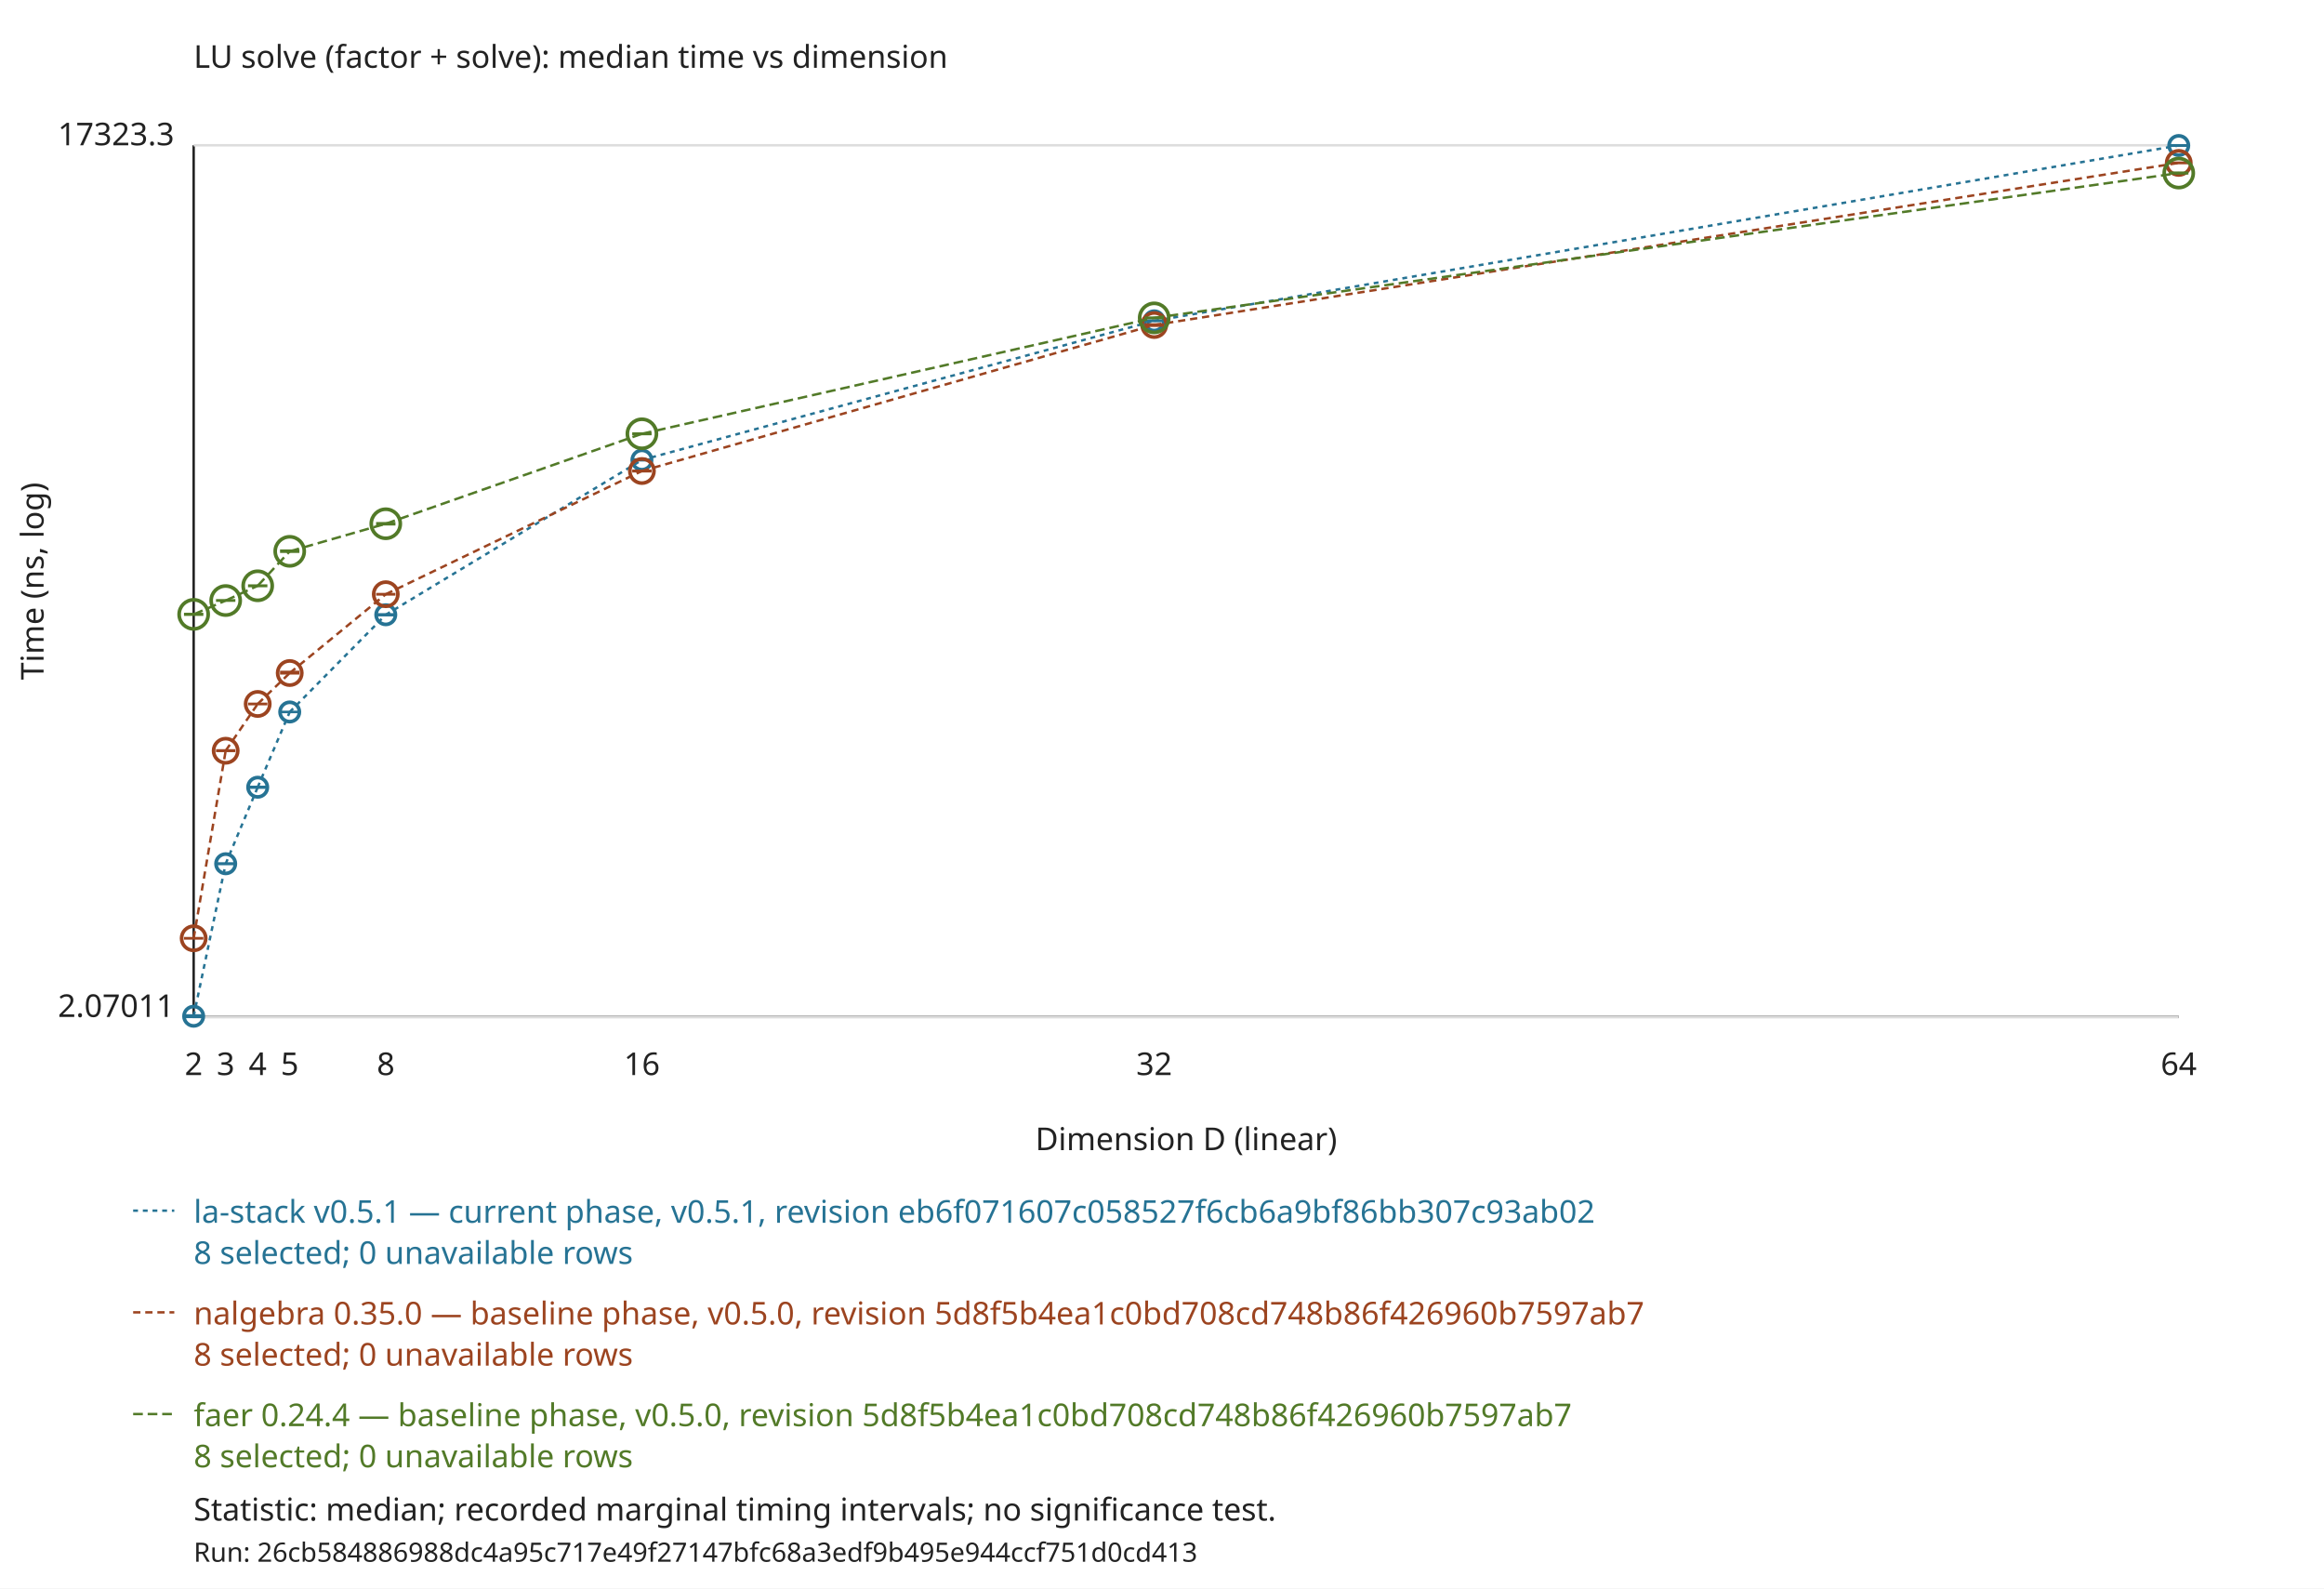
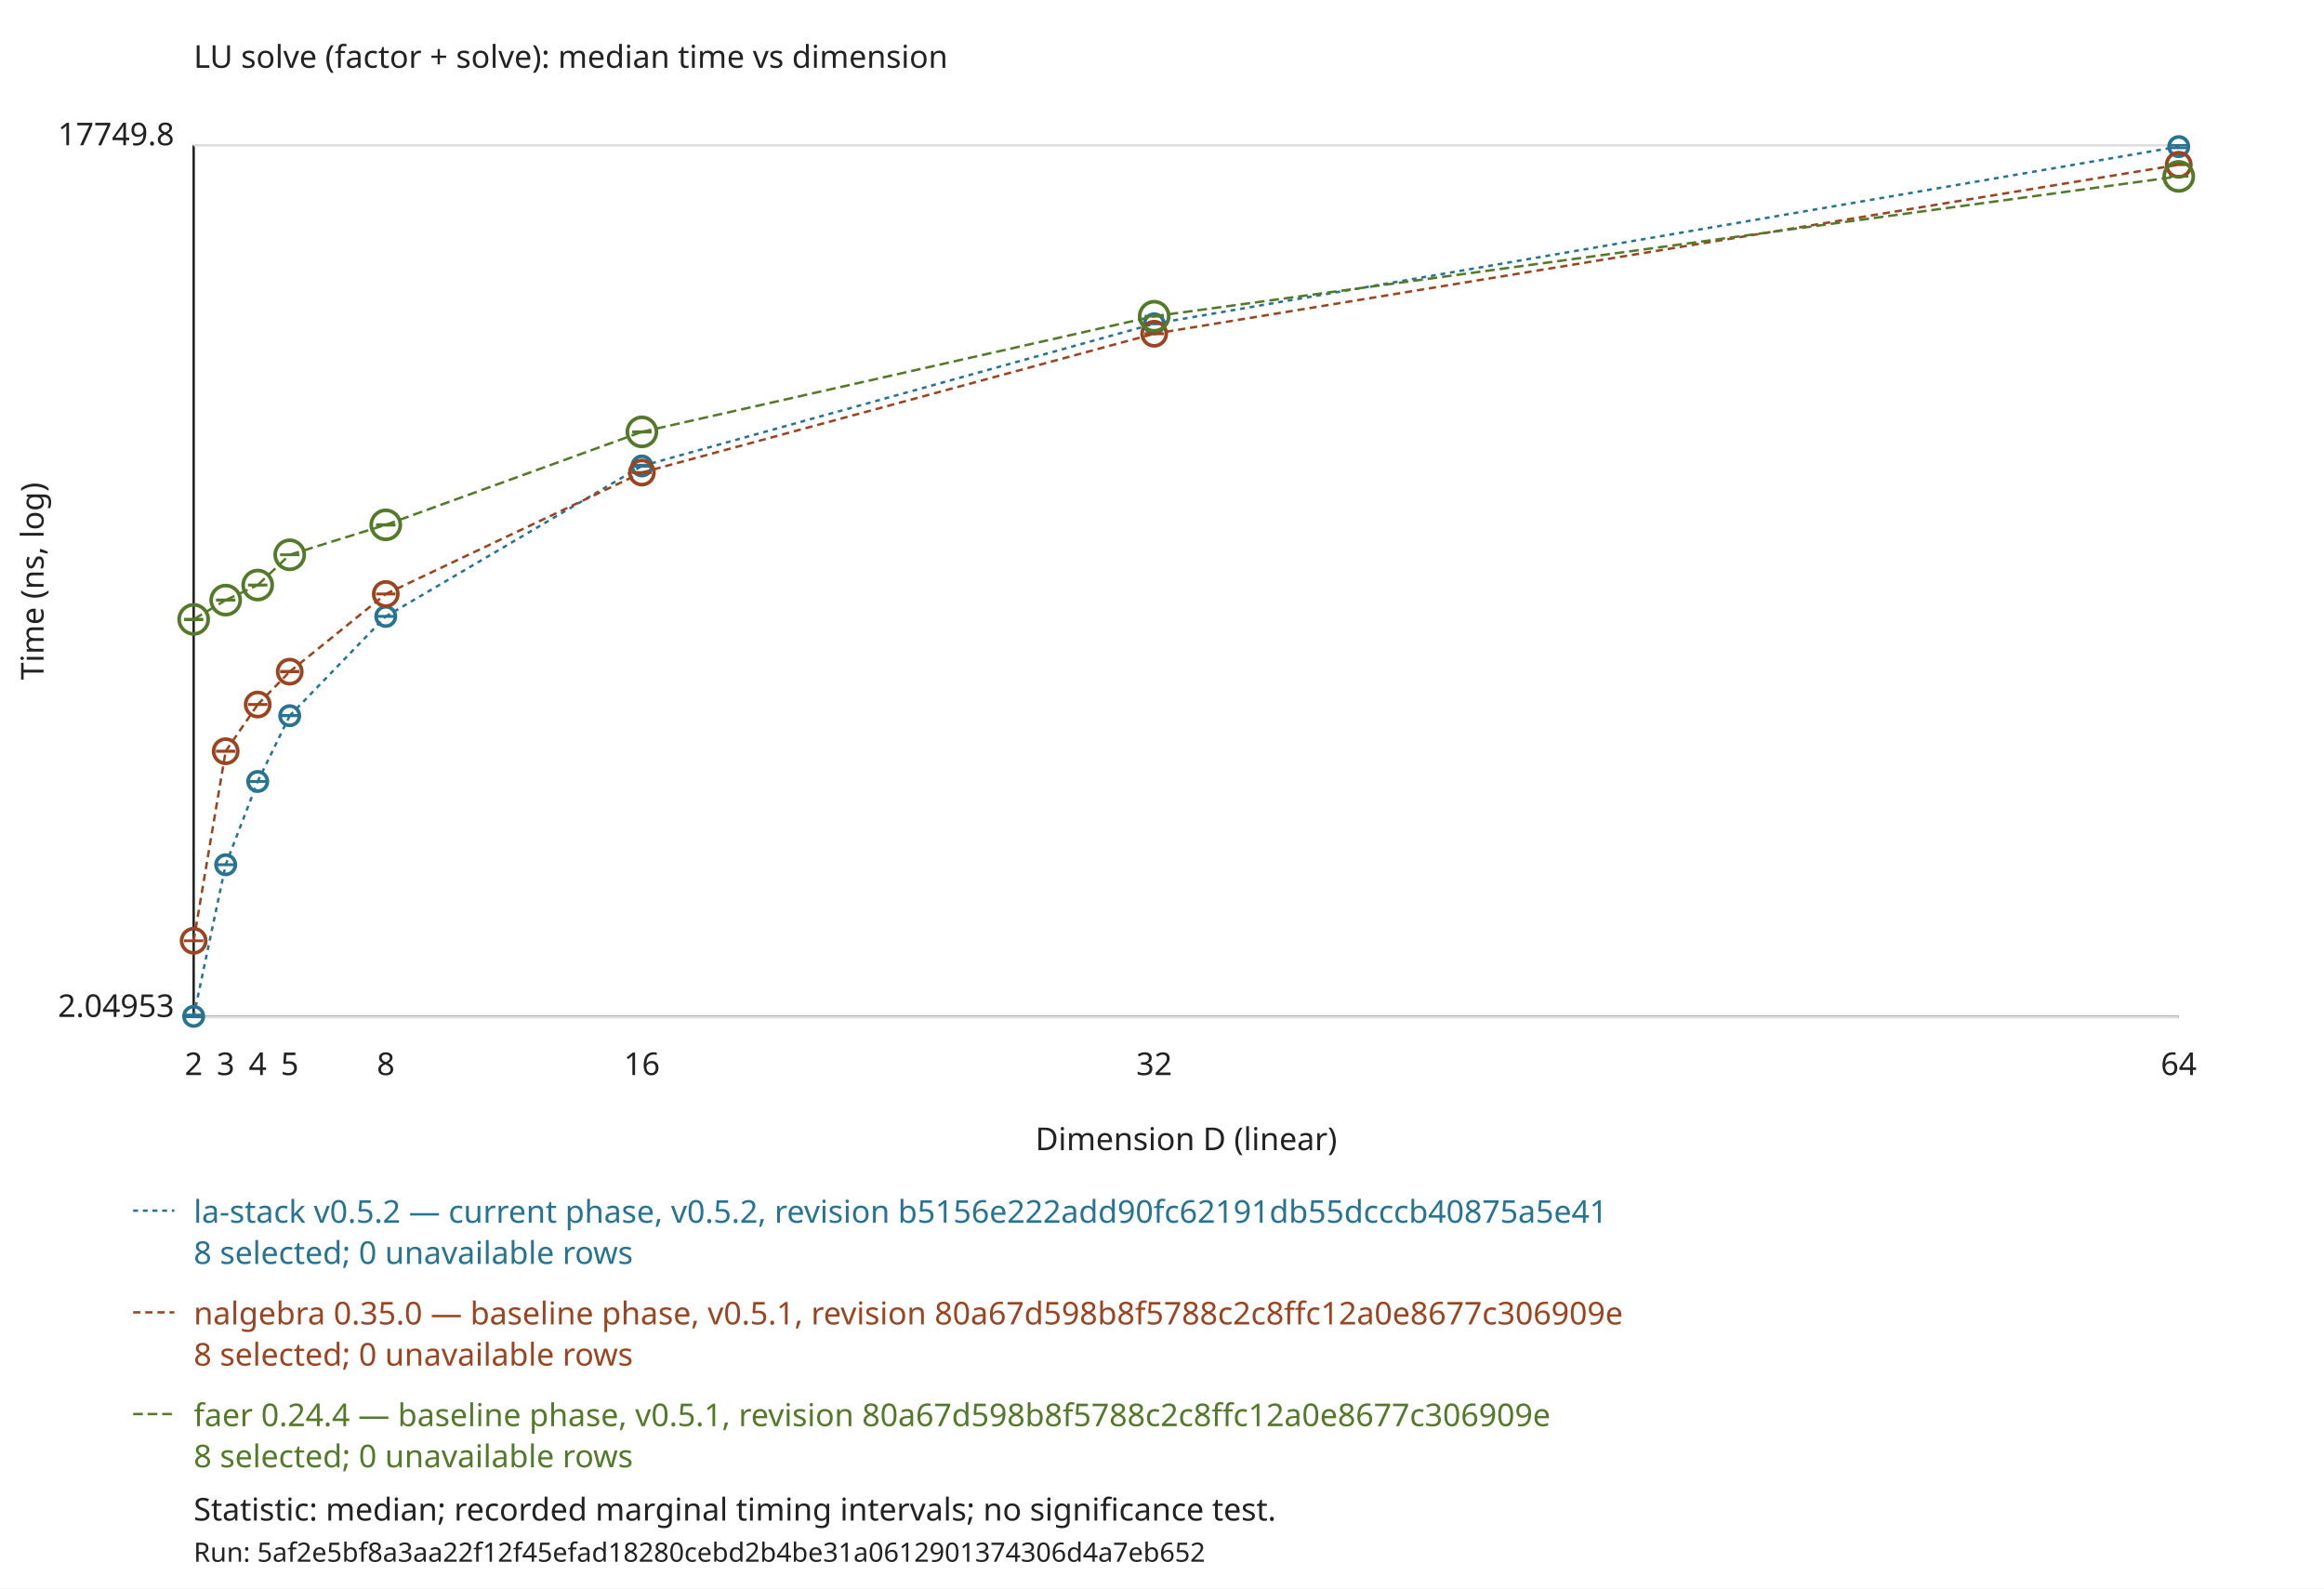
- <svg xmlns="http://www.w3.org/2000/svg" width="960" height="656" viewBox="0 0 960 656" role="img" aria-labelledby="title description" data-run-id="26cb584886988dc4a95c717e49f27147bfc68a3edf9b495e944ccf751d0cd413">
+ <svg xmlns="http://www.w3.org/2000/svg" width="960" height="656" viewBox="0 0 960 656" role="img" aria-labelledby="title description" data-run-id="5af2e5bf8a3aa22f12f45efad18280cebd2b4be31a0612901374306d4a7eb652">
  <rect width="960" height="656" fill="#ffffff" />
  <g font-family="sans-serif" font-size="13" fill="#222222">
    <text x="80" y="28">LU solve (factor + solve): median time vs dimension</text>
    <path d="M 80 60 V 420 H 900" stroke="#222222" fill="none" />
    <text x="490" y="475" text-anchor="middle">Dimension D (linear)</text>
    <text transform="translate(18 240) rotate(-90)" text-anchor="middle">Time (ns, log)</text>
    <text x="80" y="444" text-anchor="middle">2</text>
    <text x="93.226" y="444" text-anchor="middle">3</text>
    <text x="106.452" y="444" text-anchor="middle">4</text>
    <text x="119.677" y="444" text-anchor="middle">5</text>
    <text x="159.355" y="444" text-anchor="middle">8</text>
    <text x="265.161" y="444" text-anchor="middle">16</text>
    <text x="476.774" y="444" text-anchor="middle">32</text>
    <text x="900" y="444" text-anchor="middle">64</text>
    <path d="M 80 420 H 900" stroke="#dddddd" />
-     <text x="72" y="420" text-anchor="end">2.07011</text>
+     <text x="72" y="420" text-anchor="end">2.04953</text>
    <path d="M 80 60 H 900" stroke="#dddddd" />
-     <text x="72" y="60" text-anchor="end">17323.3</text>
+     <text x="72" y="60" text-anchor="end">17749.8</text>
    <g stroke="#267394" fill="#267394" stroke-dasharray="2 2" data-series="la-stack current">
-       <path d="M 80 420 V 419.367 M 76 420 H 84 M 76 419.367 H 84" stroke-dasharray="none" />
-       <circle cx="80" cy="419.695" r="4" fill="none" stroke-width="1.5" stroke-dasharray="none" />
-       <path d="M 80 419.695 L 93.226 356.724" fill="none" />
-       <path d="M 93.226 356.843 V 356.594 M 89.226 356.843 H 97.226 M 89.226 356.594 H 97.226" stroke-dasharray="none" />
-       <circle cx="93.226" cy="356.724" r="4" fill="none" stroke-width="1.5" stroke-dasharray="none" />
-       <path d="M 93.226 356.724 L 106.452 325.122" fill="none" />
-       <path d="M 106.452 325.295 V 324.976 M 102.452 325.295 H 110.452 M 102.452 324.976 H 110.452" stroke-dasharray="none" />
-       <circle cx="106.452" cy="325.122" r="4" fill="none" stroke-width="1.5" stroke-dasharray="none" />
-       <path d="M 106.452 325.122 L 119.677 294.039" fill="none" />
-       <path d="M 119.677 294.064 V 294.005 M 115.677 294.064 H 123.677 M 115.677 294.005 H 123.677" stroke-dasharray="none" />
-       <circle cx="119.677" cy="294.039" r="4" fill="none" stroke-width="1.5" stroke-dasharray="none" />
-       <path d="M 119.677 294.039 L 159.355 253.891" fill="none" />
-       <path d="M 159.355 254.077 V 253.728 M 155.355 254.077 H 163.355 M 155.355 253.728 H 163.355" stroke-dasharray="none" />
-       <circle cx="159.355" cy="253.891" r="4" fill="none" stroke-width="1.5" stroke-dasharray="none" />
-       <path d="M 159.355 253.891 L 265.161 189.983" fill="none" />
-       <path d="M 265.161 190.096 V 189.783 M 261.161 190.096 H 269.161 M 261.161 189.783 H 269.161" stroke-dasharray="none" />
-       <circle cx="265.161" cy="189.983" r="4" fill="none" stroke-width="1.5" stroke-dasharray="none" />
-       <path d="M 265.161 189.983 L 476.774 132.51" fill="none" />
-       <path d="M 476.774 132.582 V 132.377 M 472.774 132.582 H 480.774 M 472.774 132.377 H 480.774" stroke-dasharray="none" />
-       <circle cx="476.774" cy="132.51" r="4" fill="none" stroke-width="1.5" stroke-dasharray="none" />
-       <path d="M 476.774 132.51 L 900 60.095" fill="none" />
-       <path d="M 900 60.171 V 60 M 896 60.171 H 904 M 896 60 H 904" stroke-dasharray="none" />
-       <circle cx="900" cy="60.095" r="4" fill="none" stroke-width="1.5" stroke-dasharray="none" />
+       <path d="M 80 420 V 419.142 M 76 420 H 84 M 76 419.142 H 84" stroke-dasharray="none" />
+       <circle cx="80" cy="419.748" r="4" fill="none" stroke-width="1.5" stroke-dasharray="none" />
+       <path d="M 80 419.748 L 93.226 357.135" fill="none" />
+       <path d="M 93.226 357.214 V 357.033 M 89.226 357.214 H 97.226 M 89.226 357.033 H 97.226" stroke-dasharray="none" />
+       <circle cx="93.226" cy="357.135" r="4" fill="none" stroke-width="1.5" stroke-dasharray="none" />
+       <path d="M 93.226 357.135 L 106.452 322.744" fill="none" />
+       <path d="M 106.452 322.82 V 322.67 M 102.452 322.82 H 110.452 M 102.452 322.67 H 110.452" stroke-dasharray="none" />
+       <circle cx="106.452" cy="322.744" r="4" fill="none" stroke-width="1.5" stroke-dasharray="none" />
+       <path d="M 106.452 322.744 L 119.677 295.59" fill="none" />
+       <path d="M 119.677 295.668 V 295.391 M 115.677 295.668 H 123.677 M 115.677 295.391 H 123.677" stroke-dasharray="none" />
+       <circle cx="119.677" cy="295.59" r="4" fill="none" stroke-width="1.5" stroke-dasharray="none" />
+       <path d="M 119.677 295.59 L 159.355 254.586" fill="none" />
+       <path d="M 159.355 254.654 V 254.461 M 155.355 254.654 H 163.355 M 155.355 254.461 H 163.355" stroke-dasharray="none" />
+       <circle cx="159.355" cy="254.586" r="4" fill="none" stroke-width="1.5" stroke-dasharray="none" />
+       <path d="M 159.355 254.586 L 265.161 192.437" fill="none" />
+       <path d="M 265.161 192.634 V 192.044 M 261.161 192.634 H 269.161 M 261.161 192.044 H 269.161" stroke-dasharray="none" />
+       <circle cx="265.161" cy="192.437" r="4" fill="none" stroke-width="1.5" stroke-dasharray="none" />
+       <path d="M 265.161 192.437 L 476.774 133.726" fill="none" />
+       <path d="M 476.774 133.799 V 133.619 M 472.774 133.799 H 480.774 M 472.774 133.619 H 480.774" stroke-dasharray="none" />
+       <circle cx="476.774" cy="133.726" r="4" fill="none" stroke-width="1.5" stroke-dasharray="none" />
+       <path d="M 476.774 133.726 L 900 60.55" fill="none" />
+       <path d="M 900 61.103 V 60 M 896 61.103 H 904 M 896 60 H 904" stroke-dasharray="none" />
+       <circle cx="900" cy="60.55" r="4" fill="none" stroke-width="1.5" stroke-dasharray="none" />
      <path d="M 55 500 H 72" fill="none" />
-       <text x="80" y="505" stroke="none">la-stack v0.5.1 — current phase, v0.5.1, revision eb6f071607c058527f6cb6a9bf86bb307c93ab02</text>
+       <text x="80" y="505" stroke="none">la-stack v0.5.2 — current phase, v0.5.2, revision b5156e222add90fc62191db55dcccb40875a5e41</text>
      <text x="80" y="522" stroke="none">8 selected; 0 unavailable rows</text>
    </g>
    <g stroke="#9c4420" fill="#9c4420" stroke-dasharray="3 2" data-series="nalgebra">
-       <path d="M 80 387.575 V 387.463 M 76 387.575 H 84 M 76 387.463 H 84" stroke-dasharray="none" />
-       <circle cx="80" cy="387.509" r="5" fill="none" stroke-width="1.5" stroke-dasharray="none" />
-       <path d="M 80 387.509 L 93.226 310.053" fill="none" />
-       <path d="M 93.226 310.141 V 309.91 M 89.226 310.141 H 97.226 M 89.226 309.91 H 97.226" stroke-dasharray="none" />
-       <circle cx="93.226" cy="310.053" r="5" fill="none" stroke-width="1.5" stroke-dasharray="none" />
-       <path d="M 93.226 310.053 L 106.452 290.724" fill="none" />
-       <path d="M 106.452 290.801 V 290.676 M 102.452 290.801 H 110.452 M 102.452 290.676 H 110.452" stroke-dasharray="none" />
-       <circle cx="106.452" cy="290.724" r="5" fill="none" stroke-width="1.5" stroke-dasharray="none" />
-       <path d="M 106.452 290.724 L 119.677 277.96" fill="none" />
-       <path d="M 119.677 278.095 V 277.506 M 115.677 278.095 H 123.677 M 115.677 277.506 H 123.677" stroke-dasharray="none" />
-       <circle cx="119.677" cy="277.96" r="5" fill="none" stroke-width="1.5" stroke-dasharray="none" />
-       <path d="M 119.677 277.96 L 159.355 245.413" fill="none" />
-       <path d="M 159.355 245.497 V 245.36 M 155.355 245.497 H 163.355 M 155.355 245.36 H 163.355" stroke-dasharray="none" />
-       <circle cx="159.355" cy="245.413" r="5" fill="none" stroke-width="1.5" stroke-dasharray="none" />
-       <path d="M 159.355 245.413 L 265.161 194.528" fill="none" />
-       <path d="M 265.161 194.639 V 194.411 M 261.161 194.639 H 269.161 M 261.161 194.411 H 269.161" stroke-dasharray="none" />
-       <circle cx="265.161" cy="194.528" r="5" fill="none" stroke-width="1.5" stroke-dasharray="none" />
-       <path d="M 265.161 194.528 L 476.774 134.23" fill="none" />
-       <path d="M 476.774 134.527 V 134.007 M 472.774 134.527 H 480.774 M 472.774 134.007 H 480.774" stroke-dasharray="none" />
-       <circle cx="476.774" cy="134.23" r="5" fill="none" stroke-width="1.5" stroke-dasharray="none" />
-       <path d="M 476.774 134.23 L 900 67.278" fill="none" />
-       <path d="M 900 67.346 V 67.187 M 896 67.346 H 904 M 896 67.187 H 904" stroke-dasharray="none" />
-       <circle cx="900" cy="67.278" r="5" fill="none" stroke-width="1.5" stroke-dasharray="none" />
+       <path d="M 80 388.617 V 388.485 M 76 388.617 H 84 M 76 388.485 H 84" stroke-dasharray="none" />
+       <circle cx="80" cy="388.538" r="5" fill="none" stroke-width="1.5" stroke-dasharray="none" />
+       <path d="M 80 388.538 L 93.226 310.259" fill="none" />
+       <path d="M 93.226 310.394 V 310.115 M 89.226 310.394 H 97.226 M 89.226 310.115 H 97.226" stroke-dasharray="none" />
+       <circle cx="93.226" cy="310.259" r="5" fill="none" stroke-width="1.5" stroke-dasharray="none" />
+       <path d="M 93.226 310.259 L 106.452 290.97" fill="none" />
+       <path d="M 106.452 291.062 V 290.85 M 102.452 291.062 H 110.452 M 102.452 290.85 H 110.452" stroke-dasharray="none" />
+       <circle cx="106.452" cy="290.97" r="5" fill="none" stroke-width="1.5" stroke-dasharray="none" />
+       <path d="M 106.452 290.97 L 119.677 277.396" fill="none" />
+       <path d="M 119.677 277.518 V 277.18 M 115.677 277.518 H 123.677 M 115.677 277.18 H 123.677" stroke-dasharray="none" />
+       <circle cx="119.677" cy="277.396" r="5" fill="none" stroke-width="1.5" stroke-dasharray="none" />
+       <path d="M 119.677 277.396 L 159.355 245.323" fill="none" />
+       <path d="M 159.355 245.396 V 245.221 M 155.355 245.396 H 163.355 M 155.355 245.221 H 163.355" stroke-dasharray="none" />
+       <circle cx="159.355" cy="245.323" r="5" fill="none" stroke-width="1.5" stroke-dasharray="none" />
+       <path d="M 159.355 245.323 L 265.161 195.163" fill="none" />
+       <path d="M 265.161 195.26 V 195.067 M 261.161 195.26 H 269.161 M 261.161 195.067 H 269.161" stroke-dasharray="none" />
+       <circle cx="265.161" cy="195.163" r="5" fill="none" stroke-width="1.5" stroke-dasharray="none" />
+       <path d="M 265.161 195.163 L 476.774 137.834" fill="none" />
+       <path d="M 476.774 137.935 V 137.726 M 472.774 137.935 H 480.774 M 472.774 137.726 H 480.774" stroke-dasharray="none" />
+       <circle cx="476.774" cy="137.834" r="5" fill="none" stroke-width="1.5" stroke-dasharray="none" />
+       <path d="M 476.774 137.834 L 900 68.042" fill="none" />
+       <path d="M 900 68.082 V 67.977 M 896 68.082 H 904 M 896 67.977 H 904" stroke-dasharray="none" />
+       <circle cx="900" cy="68.042" r="5" fill="none" stroke-width="1.5" stroke-dasharray="none" />
      <path d="M 55 542 H 72" fill="none" />
-       <text x="80" y="547" stroke="none">nalgebra 0.35.0 — baseline phase, v0.5.0, revision 5d8f5b4ea1c0bd708cd748b86f426960b7597ab7</text>
+       <text x="80" y="547" stroke="none">nalgebra 0.35.0 — baseline phase, v0.5.1, revision 80a67d598b8f5788c2c8ffc12a0e8677c306909e</text>
      <text x="80" y="564" stroke="none">8 selected; 0 unavailable rows</text>
    </g>
    <g stroke="#527a28" fill="#527a28" stroke-dasharray="4 2" data-series="faer">
-       <path d="M 80 253.866 V 253.568 M 76 253.866 H 84 M 76 253.568 H 84" stroke-dasharray="none" />
-       <circle cx="80" cy="253.729" r="6" fill="none" stroke-width="1.5" stroke-dasharray="none" />
-       <path d="M 80 253.729 L 93.226 248.02" fill="none" />
-       <path d="M 93.226 248.067 V 247.919 M 89.226 248.067 H 97.226 M 89.226 247.919 H 97.226" stroke-dasharray="none" />
-       <circle cx="93.226" cy="248.02" r="6" fill="none" stroke-width="1.5" stroke-dasharray="none" />
-       <path d="M 93.226 248.02 L 106.452 241.924" fill="none" />
-       <path d="M 106.452 242.034 V 241.83 M 102.452 242.034 H 110.452 M 102.452 241.83 H 110.452" stroke-dasharray="none" />
-       <circle cx="106.452" cy="241.924" r="6" fill="none" stroke-width="1.5" stroke-dasharray="none" />
-       <path d="M 106.452 241.924 L 119.677 227.695" fill="none" />
-       <path d="M 119.677 227.86 V 227.417 M 115.677 227.86 H 123.677 M 115.677 227.417 H 123.677" stroke-dasharray="none" />
-       <circle cx="119.677" cy="227.695" r="6" fill="none" stroke-width="1.5" stroke-dasharray="none" />
-       <path d="M 119.677 227.695 L 159.355 216.308" fill="none" />
-       <path d="M 159.355 216.535 V 216.101 M 155.355 216.535 H 163.355 M 155.355 216.101 H 163.355" stroke-dasharray="none" />
-       <circle cx="159.355" cy="216.308" r="6" fill="none" stroke-width="1.5" stroke-dasharray="none" />
-       <path d="M 159.355 216.308 L 265.161 179.157" fill="none" />
-       <path d="M 265.161 179.27 V 179.056 M 261.161 179.27 H 269.161 M 261.161 179.056 H 269.161" stroke-dasharray="none" />
-       <circle cx="265.161" cy="179.157" r="6" fill="none" stroke-width="1.5" stroke-dasharray="none" />
-       <path d="M 265.161 179.157 L 476.774 131.283" fill="none" />
-       <path d="M 476.774 131.359 V 131.19 M 472.774 131.359 H 480.774 M 472.774 131.19 H 480.774" stroke-dasharray="none" />
-       <circle cx="476.774" cy="131.283" r="6" fill="none" stroke-width="1.5" stroke-dasharray="none" />
-       <path d="M 476.774 131.283 L 900 71.475" fill="none" />
-       <path d="M 900 71.592 V 71.32 M 896 71.592 H 904 M 896 71.32 H 904" stroke-dasharray="none" />
-       <circle cx="900" cy="71.475" r="6" fill="none" stroke-width="1.5" stroke-dasharray="none" />
+       <path d="M 80 256.009 V 255.668 M 76 256.009 H 84 M 76 255.668 H 84" stroke-dasharray="none" />
+       <circle cx="80" cy="255.798" r="6" fill="none" stroke-width="1.5" stroke-dasharray="none" />
+       <path d="M 80 255.798 L 93.226 247.841" fill="none" />
+       <path d="M 93.226 247.932 V 247.704 M 89.226 247.932 H 97.226 M 89.226 247.704 H 97.226" stroke-dasharray="none" />
+       <circle cx="93.226" cy="247.841" r="6" fill="none" stroke-width="1.5" stroke-dasharray="none" />
+       <path d="M 93.226 247.841 L 106.452 241.624" fill="none" />
+       <path d="M 106.452 241.734 V 241.534 M 102.452 241.734 H 110.452 M 102.452 241.534 H 110.452" stroke-dasharray="none" />
+       <circle cx="106.452" cy="241.624" r="6" fill="none" stroke-width="1.5" stroke-dasharray="none" />
+       <path d="M 106.452 241.624 L 119.677 229.126" fill="none" />
+       <path d="M 119.677 229.186 V 229.059 M 115.677 229.186 H 123.677 M 115.677 229.059 H 123.677" stroke-dasharray="none" />
+       <circle cx="119.677" cy="229.126" r="6" fill="none" stroke-width="1.5" stroke-dasharray="none" />
+       <path d="M 119.677 229.126 L 159.355 216.758" fill="none" />
+       <path d="M 159.355 216.966 V 216.609 M 155.355 216.966 H 163.355 M 155.355 216.609 H 163.355" stroke-dasharray="none" />
+       <circle cx="159.355" cy="216.758" r="6" fill="none" stroke-width="1.5" stroke-dasharray="none" />
+       <path d="M 159.355 216.758 L 265.161 178.361" fill="none" />
+       <path d="M 265.161 178.526 V 178.263 M 261.161 178.526 H 269.161 M 261.161 178.263 H 269.161" stroke-dasharray="none" />
+       <circle cx="265.161" cy="178.361" r="6" fill="none" stroke-width="1.5" stroke-dasharray="none" />
+       <path d="M 265.161 178.361 L 476.774 130.603" fill="none" />
+       <path d="M 476.774 130.651 V 130.549 M 472.774 130.651 H 480.774 M 472.774 130.549 H 480.774" stroke-dasharray="none" />
+       <circle cx="476.774" cy="130.603" r="6" fill="none" stroke-width="1.5" stroke-dasharray="none" />
+       <path d="M 476.774 130.603 L 900 72.857" fill="none" />
+       <path d="M 900 72.892 V 72.728 M 896 72.892 H 904 M 896 72.728 H 904" stroke-dasharray="none" />
+       <circle cx="900" cy="72.857" r="6" fill="none" stroke-width="1.5" stroke-dasharray="none" />
      <path d="M 55 584 H 72" fill="none" />
-       <text x="80" y="589" stroke="none">faer 0.24.4 — baseline phase, v0.5.0, revision 5d8f5b4ea1c0bd708cd748b86f426960b7597ab7</text>
+       <text x="80" y="589" stroke="none">faer 0.24.4 — baseline phase, v0.5.1, revision 80a67d598b8f5788c2c8ffc12a0e8677c306909e</text>
      <text x="80" y="606" stroke="none">8 selected; 0 unavailable rows</text>
    </g>
    <text x="80" y="628">Statistic: median; recorded marginal timing intervals; no significance test.</text>
-     <text x="80" y="645" font-size="11">Run: 26cb584886988dc4a95c717e49f27147bfc68a3edf9b495e944ccf751d0cd413</text>
+     <text x="80" y="645" font-size="11">Run: 5af2e5bf8a3aa22f12f45efad18280cebd2b4be31a0612901374306d4a7eb652</text>
  </g>
</svg>
